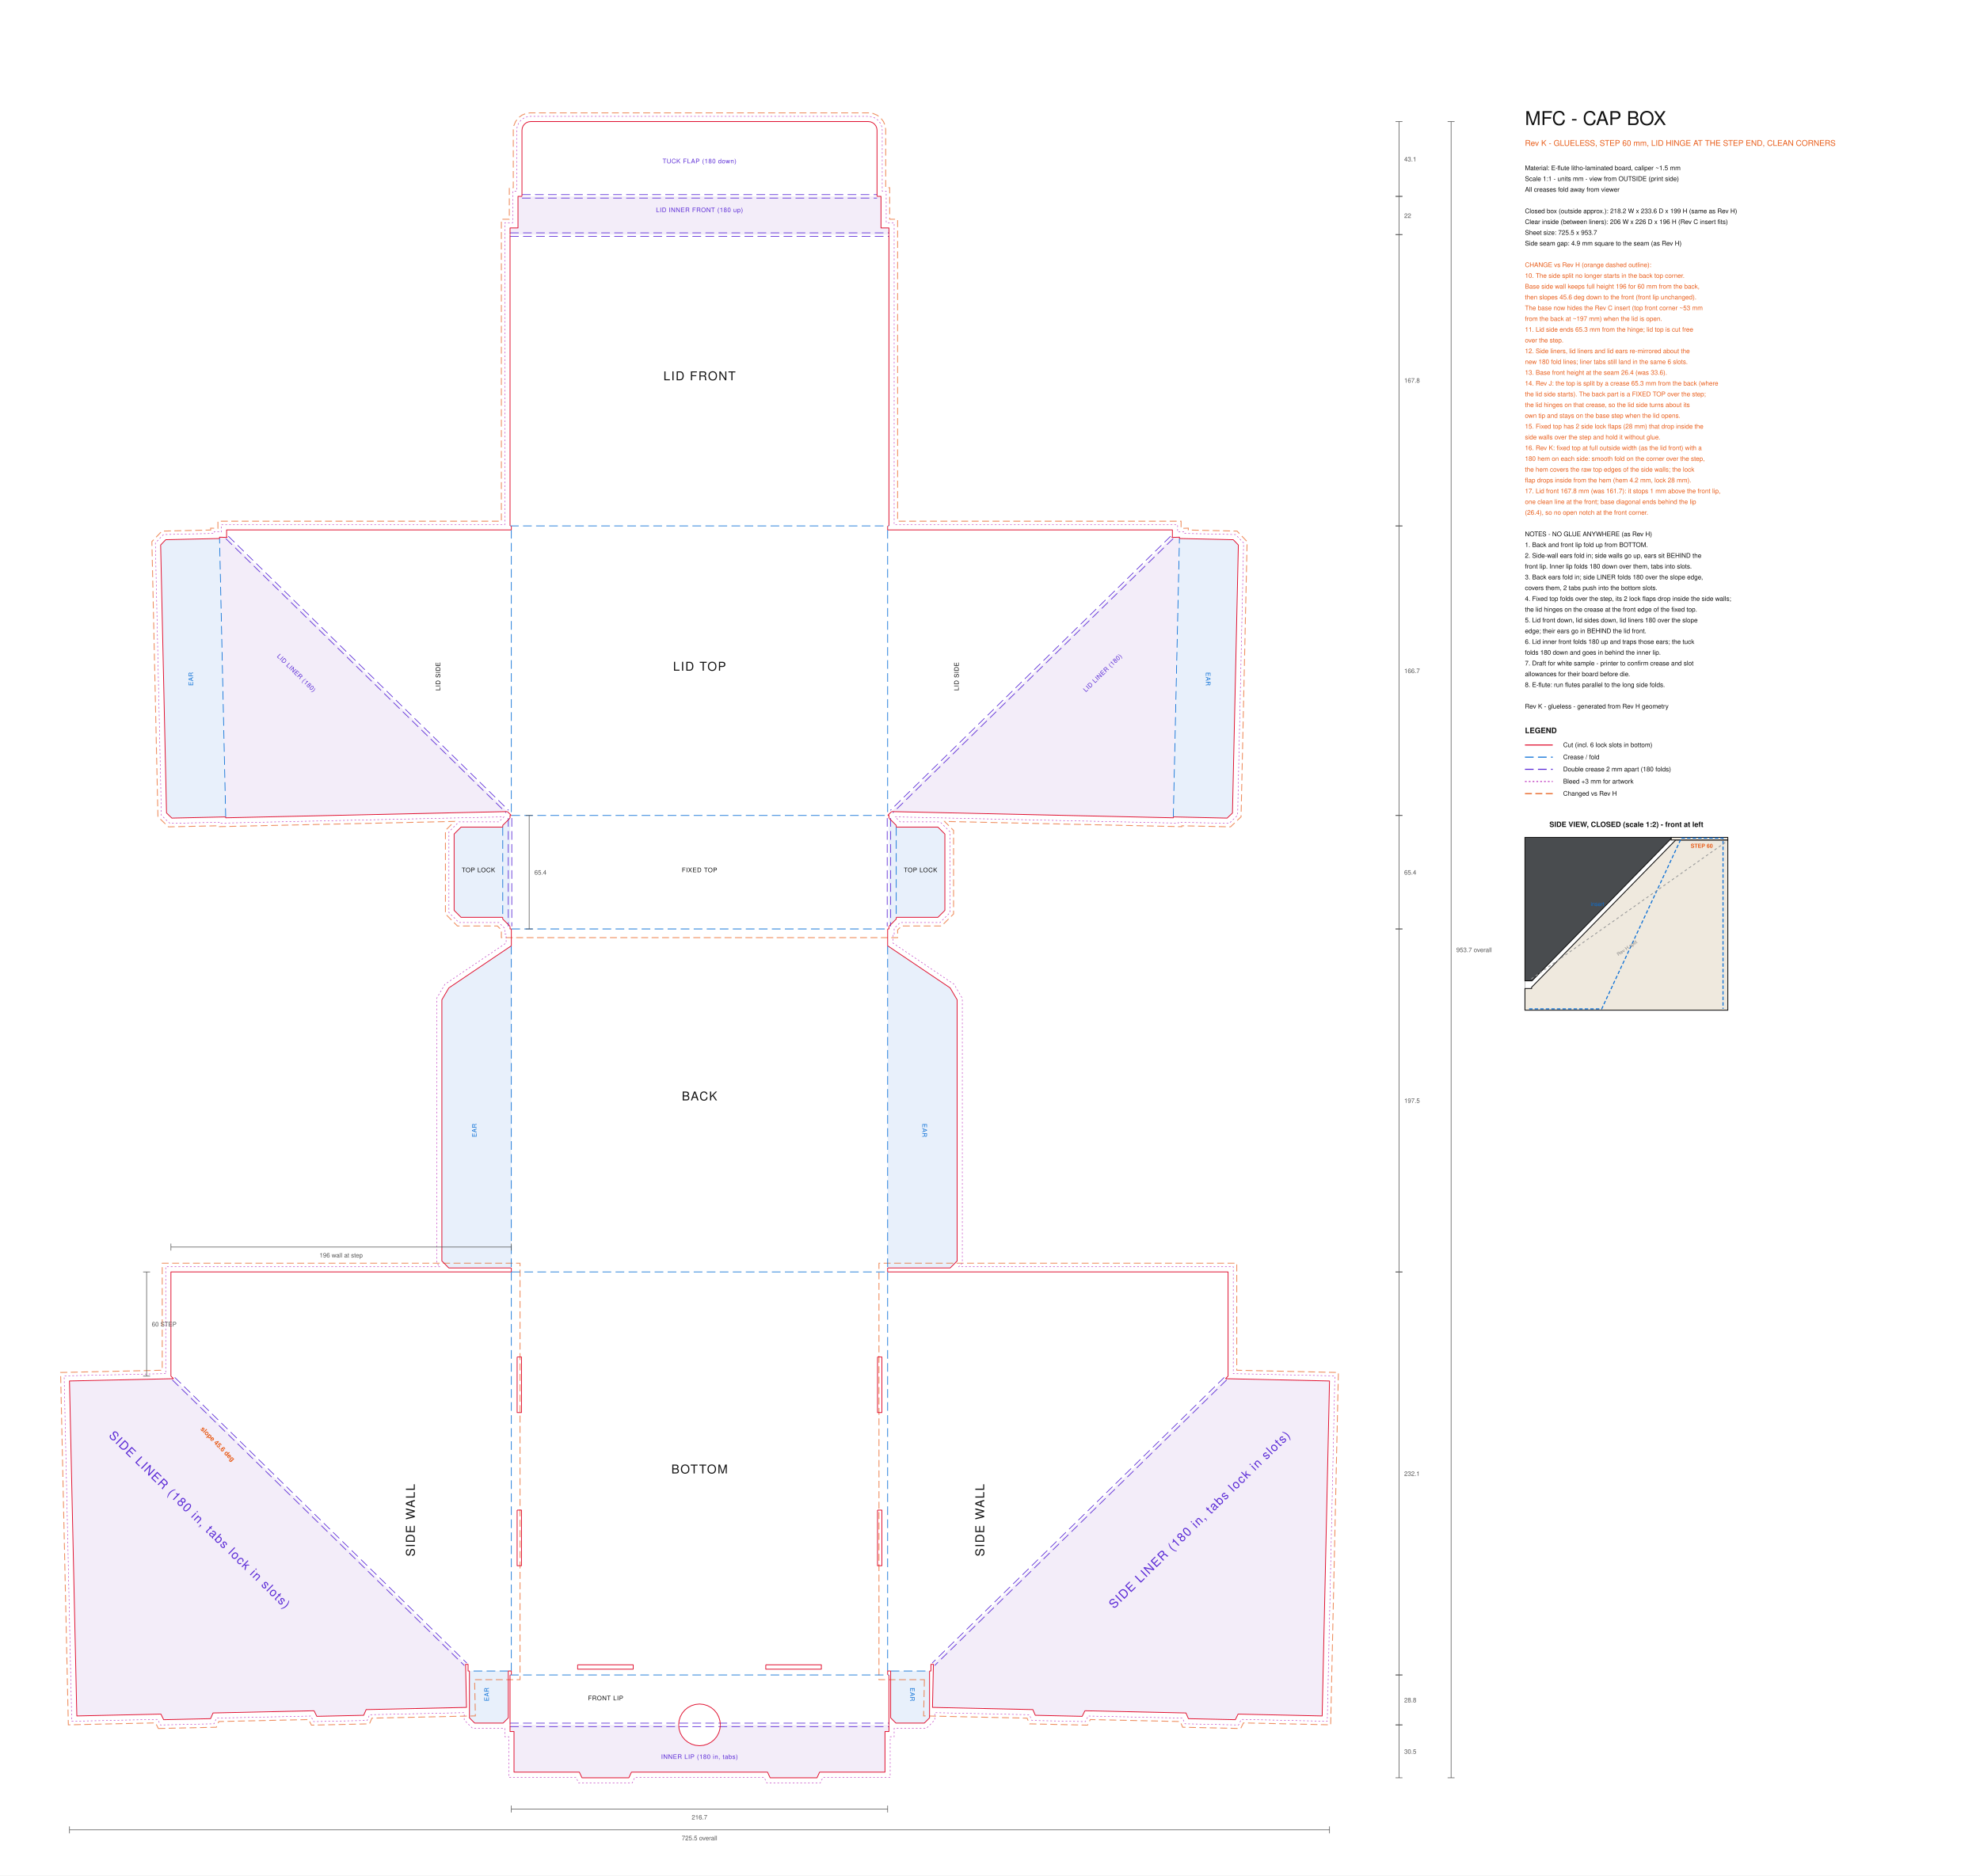
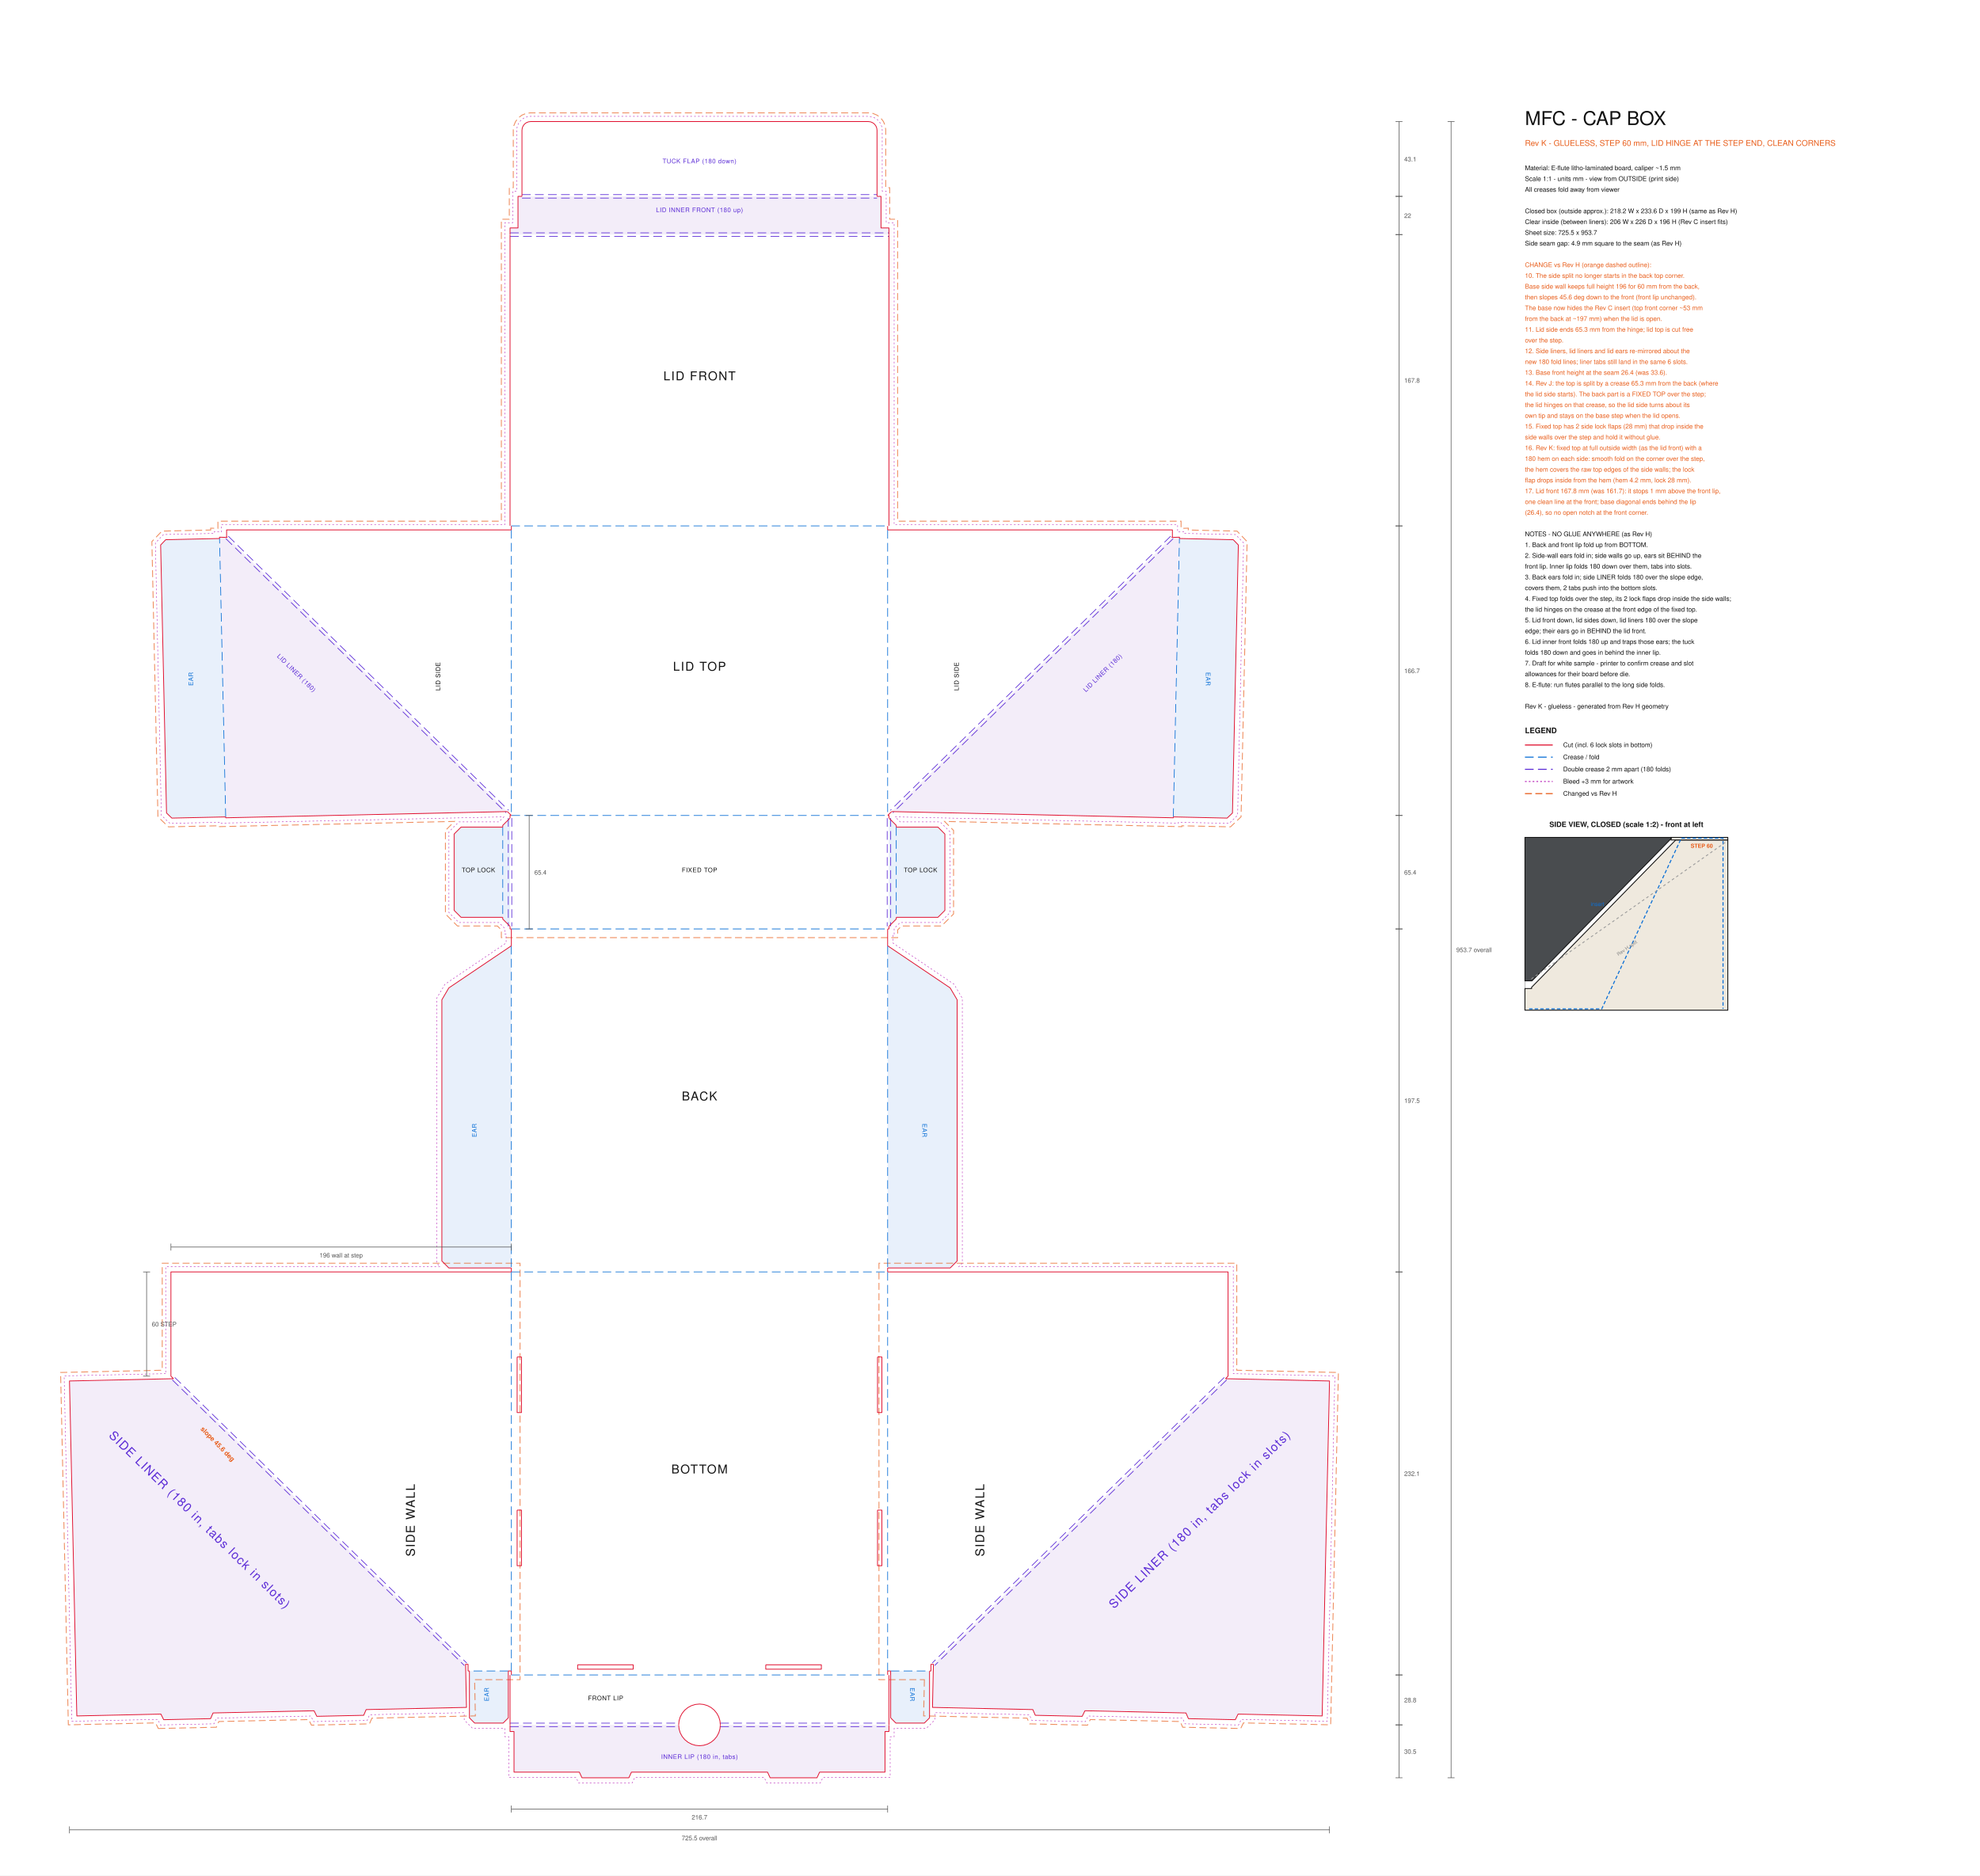
<svg xmlns="http://www.w3.org/2000/svg" width="1140mm" height="1080mm" viewBox="0 0 1140 1080">
  <rect width="100%" height="100%" fill="#ffffff" />
  <g transform="translate(-1.32 6.10)">
    <path d="M294.98 987.14 L392.06 987.14 L392.29 989.48 L392.97 991.73 L394.08 993.81 L395.57 995.63 L397.39 997.12 L399.47 998.23 L401.72 998.91 L404.06 999.14 L406.40 998.91 L408.65 998.23 L410.73 997.12 L412.55 995.63 L414.04 993.81 L415.15 991.73 L415.83 989.48 L416.06 987.14 L513.13 987.14 L513.13 990.97 L510.85 990.97 L510.85 1014.35 L473.22 1014.35 L471.72 1017.60 L444.72 1017.60 L443.22 1014.35 L364.89 1014.35 L363.39 1017.60 L336.39 1017.60 L334.89 1014.35 L297.27 1014.35 L297.27 990.97 L294.98 990.97 Z" fill="#f3edf9" />
    <path d="M101.23 787.79 L41.32 789.11 L45.55 982.00 L93.97 980.94 L95.55 984.16 L122.55 983.57 L123.98 980.28 L182.15 979.01 L183.72 982.22 L210.71 981.63 L212.14 978.34 L269.91 977.08 L269.38 952.27 Z" fill="#f3edf9" />
    <path d="M293.99 956.10 L271.60 956.10 L271.60 983.10 L274.60 986.10 L290.99 986.10 L293.99 983.10 Z" fill="#e8f0fb" />
    <path d="M706.89 787.79 L766.80 789.11 L762.57 982.00 L714.15 980.94 L712.57 984.16 L685.57 983.57 L684.14 980.28 L625.97 979.01 L624.40 982.22 L597.41 981.63 L595.98 978.34 L538.21 977.08 L538.74 952.27 Z" fill="#f3edf9" />
    <path d="M514.13 956.10 L536.52 956.10 L536.52 983.10 L533.52 986.10 L517.13 986.10 L514.13 983.10 Z" fill="#e8f0fb" />
    <path d="M295.73 724.03 L259.73 724.03 L255.73 720.03 L255.73 569.60 L259.73 562.78 L295.73 538.52 Z" fill="#e8f0fb" />
    <path d="M512.39 724.03 L548.39 724.03 L552.39 720.03 L552.39 569.60 L548.39 562.78 L512.39 538.52 Z" fill="#e8f0fb" />
    <path d="M294.98 464.97 L290.78 469.17 L290.78 523.12 L294.98 527.32 Z" fill="#f3edf9" />
    <path d="M294.98 464.97 L290.78 469.17 L290.78 523.12 L294.98 527.32 Z" fill="#e8f0fb" />
    <path d="M290.78 470.17 L266.78 470.17 L262.78 474.17 L262.78 518.12 L266.78 522.12 L290.78 522.12 Z" fill="#e8f0fb" />
    <path d="M513.14 464.97 L517.34 469.17 L517.34 523.12 L513.14 527.32 Z" fill="#f3edf9" />
    <path d="M513.14 464.97 L517.34 469.17 L517.34 523.12 L513.14 527.32 Z" fill="#e8f0fb" />
    <path d="M517.34 470.17 L541.34 470.17 L545.34 474.17 L545.34 518.12 L541.34 522.12 L517.34 522.12 Z" fill="#e8f0fb" />
    <path d="M294.98 128.98 L513.13 128.98 L513.13 125.15 L508.56 125.15 L508.56 106.98 L299.56 106.98 L299.56 125.15 L294.98 125.15 Z" fill="#f3edf9" />
    <path d="M293.44 461.23 L131.27 464.82 L127.72 303.21 L132.05 303.36 Z" fill="#f3edf9" />
    <path d="M131.26 464.31 L127.73 303.99 L96.74 304.68 L93.81 307.73 L97.20 462.06 L100.27 464.99 Z" fill="#e8f0fb" />
    <path d="M514.68 461.23 L676.85 464.82 L680.40 303.21 L676.07 303.36 Z" fill="#f3edf9" />
    <path d="M676.86 464.31 L680.39 303.99 L711.38 304.68 L714.31 307.73 L710.92 462.06 L707.85 464.99 Z" fill="#e8f0fb" />
    <path d="M533.55 961.10 L533.10 981.97 L592.67 983.27 L594.10 986.56 L627.49 987.29 L629.06 984.08 L680.83 985.21 L682.26 988.50 L715.65 989.23 L717.23 986.01 L767.46 987.11 L771.91 784.22 L713.39 782.93 L713.39 721.32 L507.39 721.32 L507.39 961.10 L533.55 961.10 Z" fill="none" stroke="#e85d1a" stroke-width="0.5" stroke-dasharray="4 2" opacity="0.7" />
    <path d="M122.61 298.03 L122.63 299.10 L94.56 299.73 L88.77 305.76 L92.25 464.24 L98.31 470.03 L126.37 469.42 L126.38 469.93 L262.97 466.91 L257.78 472.10 L257.78 520.19 L264.71 527.12 L287.71 527.12 L289.98 529.39 L289.98 533.82 L518.14 533.82 L518.14 529.39 L520.41 527.12 L543.41 527.12 L550.34 520.19 L550.34 472.10 L545.15 466.91 L681.74 469.93 L681.75 469.42 L709.81 470.03 L715.87 464.24 L719.35 305.76 L713.56 299.73 L685.49 299.10 L685.51 298.03 L681.33 298.17 L681.33 294.03 L518.13 294.03 L518.13 133.98 L518.13 123.98 L518.13 120.15 L513.56 120.15 L513.56 101.98 L511.27 101.98 L511.27 68.57 L510.97 66.31 L509.97 63.89 L508.37 61.79 L506.29 60.20 L503.87 59.20 L501.60 58.90 L306.52 58.90 L304.25 59.20 L301.83 60.20 L299.75 61.79 L298.15 63.89 L297.15 66.31 L296.85 68.57 L296.85 101.98 L294.56 101.98 L294.56 120.15 L289.98 120.15 L289.98 123.98 L289.98 133.98 L289.98 294.03 L126.79 294.03 L126.79 298.17 L122.61 298.03 Z" fill="none" stroke="#e85d1a" stroke-width="0.5" stroke-dasharray="4 2" opacity="0.7" />
    <path d="M92.47 989.23 L125.86 988.50 L127.29 985.21 L179.06 984.08 L180.63 987.29 L214.02 986.56 L215.45 983.27 L275.02 981.97 L274.57 961.10 L300.73 961.10 L300.73 721.32 L94.73 721.32 L94.73 782.93 L36.21 784.22 L40.66 987.11 L90.89 986.01 L92.47 989.23 Z" fill="none" stroke="#e85d1a" stroke-width="0.5" stroke-dasharray="4 2" opacity="0.7" />
    <path d="M96.73 784.89 L38.25 786.18 L42.62 985.06 L92.12 983.98 L93.70 987.20 L124.54 986.53 L125.97 983.24 L180.30 982.05 L181.87 985.26 L212.70 984.59 L214.13 981.30 L268.60 980.11 L268.60 984.34 L273.36 989.10 L291.98 989.10 L291.98 993.97 L294.27 993.97 L294.27 1017.35 L332.97 1017.35 L334.47 1020.60 L365.31 1020.60 L366.81 1017.35 L441.30 1017.35 L442.80 1020.60 L473.64 1020.60 L475.14 1017.35 L513.85 1017.35 L513.85 993.97 L516.13 993.97 L516.13 989.10 L534.76 989.10 L539.52 984.34 L539.52 980.11 L593.99 981.30 L595.42 984.59 L626.25 985.26 L627.82 982.05 L682.15 983.24 L683.58 986.53 L714.42 987.20 L716.00 983.98 L765.50 985.06 L769.87 786.18 L711.39 784.89 L711.39 723.32 L553.34 723.32 L555.39 721.27 L555.39 568.79 L550.63 560.67 L515.39 536.92 L515.39 531.82 L516.14 531.82 L516.14 528.56 L519.58 525.12 L542.58 525.12 L548.34 519.36 L548.34 472.93 L542.58 467.17 L519.58 467.17 L516.69 464.28 L679.78 467.89 L679.79 467.38 L709.02 468.02 L713.89 463.37 L717.34 306.55 L712.69 301.71 L683.45 301.06 L683.47 300.10 L679.33 300.25 L679.33 296.03 L516.13 296.03 L516.13 131.98 L516.13 125.98 L516.13 122.15 L511.56 122.15 L511.56 103.98 L509.27 103.98 L509.27 68.70 L509.02 66.83 L508.22 64.89 L506.95 63.22 L505.28 61.95 L503.35 61.15 L501.47 60.90 L306.65 60.90 L304.77 61.15 L302.84 61.95 L301.17 63.22 L299.90 64.89 L299.10 66.83 L298.85 68.70 L298.85 103.98 L296.56 103.98 L296.56 122.15 L291.98 122.15 L291.98 125.98 L291.98 131.98 L291.98 296.03 L128.79 296.03 L128.79 300.25 L124.65 300.10 L124.67 301.06 L95.43 301.71 L90.78 306.55 L94.23 463.37 L99.10 468.02 L128.33 467.38 L128.34 467.89 L291.43 464.28 L288.54 467.17 L265.54 467.17 L259.78 472.93 L259.78 519.36 L265.54 525.12 L288.54 525.12 L291.98 528.56 L291.98 531.82 L292.73 531.82 L292.73 536.92 L257.49 560.67 L252.73 568.79 L252.73 721.27 L254.78 723.32 L96.73 723.32 L96.73 784.89 Z" fill="none" stroke="#c03cc0" stroke-width="0.3" stroke-dasharray="1 1.2" />
-     <path d="M294.98 958.39 L513.13 958.39 M295.73 726.32 L295.73 956.10 M293.99 956.10 L271.60 956.10 M512.39 726.32 L512.39 956.10 M514.13 956.10 L536.52 956.10 M295.73 726.32 L512.39 726.32 M295.73 538.52 L295.73 724.03 M512.39 538.52 L512.39 724.03 M295.73 528.82 L512.39 528.82 M290.78 470.17 L290.78 522.12 M517.34 470.17 L517.34 522.12 M295.73 463.47 L512.39 463.47 M294.98 296.74 L513.13 296.74 M295.73 299.03 L295.73 463.47 M131.26 464.31 L127.73 303.99 M512.39 299.03 L512.39 463.47 M676.86 464.31 L680.39 303.99" fill="none" stroke="#0a6fd6" stroke-width="0.4" stroke-dasharray="5 2.5" />
-     <path d="M294.98 986.14 L513.13 986.14 M294.98 988.14 L513.13 988.14 M101.93 787.08 L270.08 951.56 M100.53 788.50 L268.68 952.98 M707.59 788.50 L539.44 952.98 M706.19 787.08 L538.04 951.56 M295.98 464.97 L295.98 527.32 M293.98 464.97 L293.98 527.32 M514.14 464.97 L514.14 527.32 M512.14 464.97 L512.14 527.32 M294.98 127.98 L513.13 127.98 M294.98 129.98 L513.13 129.98 M301.85 105.98 L506.27 105.98 M301.85 107.98 L506.27 107.98 M132.75 302.65 L294.14 460.52 M131.35 304.07 L292.74 461.94 M676.77 304.07 L515.38 461.94 M675.37 302.65 L513.98 460.52" fill="none" stroke="#5b2bd6" stroke-width="0.4" stroke-dasharray="5 2.5" />
+     <path d="M295.67 958.39 L512.45 958.39 M295.73 726.32 L295.73 956.10 M293.99 956.10 L271.60 956.10 M512.39 726.32 L512.39 956.10 M514.13 956.10 L536.52 956.10 M295.73 726.32 L512.39 726.32 M295.73 538.52 L295.73 724.03 M512.39 538.52 L512.39 724.03 M295.73 528.82 L512.39 528.82 M290.78 470.17 L290.78 522.12 M517.34 470.17 L517.34 522.12 M295.73 463.47 L512.39 463.47 M295.67 296.74 L512.45 296.74 M295.73 299.03 L295.73 463.47 M131.26 464.31 L127.73 303.99 M512.39 299.03 L512.39 463.47 M676.86 464.31 L680.39 303.99" fill="none" stroke="#0a6fd6" stroke-width="0.4" stroke-dasharray="5 2.5" />
+     <path d="M294.98 986.14 L392.12 986.14 M294.98 988.14 L392.12 988.14 M416.00 986.14 L513.13 986.14 M416.00 988.14 L513.13 988.14 M101.93 787.08 L270.08 951.56 M100.53 788.50 L268.68 952.98 M707.59 788.50 L539.44 952.98 M706.19 787.08 L538.04 951.56 M295.98 464.97 L295.98 527.32 M293.98 464.97 L293.98 527.32 M514.14 464.97 L514.14 527.32 M512.14 464.97 L512.14 527.32 M294.98 127.98 L513.13 127.98 M294.98 129.98 L513.13 129.98 M301.85 105.98 L506.27 105.98 M301.85 107.98 L506.27 107.98 M132.75 302.65 L294.14 460.52 M131.35 304.07 L292.74 461.94 M676.77 304.07 L515.38 461.94 M675.37 302.65 L513.98 460.52" fill="none" stroke="#5b2bd6" stroke-width="0.4" stroke-dasharray="5 2.5" />
    <path d="M101.23 787.79 L41.32 789.11 L45.55 982.00 L93.97 980.94 L95.55 984.16 L122.55 983.57 L123.98 980.28 L182.15 979.01 L183.72 982.22 L210.71 981.63 L212.14 978.34 L269.91 977.08 L269.38 952.27 L270.81 952.27 L270.81 956.10 L271.60 956.10 M295.65 726.32 L99.73 726.32 L99.73 786.32 L101.23 787.79 M127.65 303.99 L96.74 304.68 L93.81 307.73 L97.20 462.06 L100.27 464.99 L131.18 464.31 M127.74 303.99 L127.72 303.21 L132.05 303.36 L131.79 302.86 L131.79 299.03 L295.65 299.03 M293.33 461.23 L131.27 464.82 L131.26 464.31 M271.60 956.18 L271.60 983.10 L274.60 986.10 L290.99 986.10 L293.99 983.10 L293.99 956.18 M290.70 470.17 L266.78 470.17 L262.78 474.17 L262.78 518.12 L266.78 522.12 L290.70 522.12 M294.90 465.05 L290.78 469.17 L290.78 470.17 M290.78 522.12 L290.78 523.12 L294.90 527.24 M293.44 461.23 L295.65 463.39 M293.99 956.10 L295.65 956.10 M301.85 106.98 L299.56 106.98 L299.56 125.15 L294.98 125.15 L294.98 128.90 M294.98 296.66 L294.98 129.06 M294.98 464.97 L294.98 463.47 L295.65 463.47 M295.73 528.82 L294.98 528.82 L294.98 527.32 M294.98 987.06 L294.98 958.47 M513.13 987.22 L513.13 990.97 L510.85 990.97 L510.85 1014.35 L473.22 1014.35 L471.72 1017.60 L444.72 1017.60 L443.22 1014.35 L364.89 1014.35 L363.39 1017.60 L336.39 1017.60 L334.89 1014.35 L297.27 1014.35 L297.27 990.97 L294.98 990.97 L294.98 987.22 M295.65 724.03 L259.73 724.03 L255.73 720.03 L255.73 569.60 L259.73 562.78 L295.65 538.57 M295.73 299.03 L295.73 296.82 M295.73 538.52 L295.73 528.90 M295.73 726.24 L295.73 724.03 M295.73 958.31 L295.73 956.10 M506.27 106.90 L506.27 68.90 L506.10 67.61 L505.60 66.40 L504.81 65.36 L503.77 64.57 L502.56 64.07 L501.27 63.90 L306.85 63.90 L305.56 64.07 L304.35 64.57 L303.31 65.36 L302.52 66.40 L302.02 67.61 L301.85 68.90 L301.85 106.90 M416.05 987.06 L415.83 984.80 L415.15 982.55 L414.04 980.47 L412.55 978.65 L410.73 977.16 L408.65 976.05 L406.40 975.37 L404.06 975.14 L401.72 975.37 L399.47 976.05 L397.39 977.16 L395.57 978.65 L394.08 980.47 L392.97 982.55 L392.29 984.80 L392.07 987.06 M392.07 987.22 L392.29 989.48 L392.97 991.73 L394.08 993.81 L395.57 995.63 L397.39 997.12 L399.47 998.23 L401.72 998.91 L404.06 999.14 L406.40 998.91 L408.65 998.23 L410.73 997.12 L412.55 995.63 L414.04 993.81 L415.15 991.73 L415.83 989.48 L416.05 987.22 M513.13 128.90 L513.13 125.15 L508.56 125.15 L508.56 106.98 L506.27 106.98 M512.39 296.82 L512.39 299.03 M513.14 527.32 L513.14 528.82 L512.39 528.82 M512.39 528.90 L512.39 538.52 M512.39 724.03 L512.39 726.24 M512.39 956.10 L512.39 958.31 M512.47 299.03 L676.33 299.03 L676.33 302.86 L676.07 303.36 L680.40 303.21 L680.38 303.99 M514.68 461.23 L512.47 463.39 M512.47 463.47 L513.14 463.47 L513.14 464.97 M512.47 724.03 L548.39 724.03 L552.39 720.03 L552.39 569.60 L548.39 562.78 L512.47 538.57 M512.47 726.32 L708.39 726.32 L708.39 786.32 L706.89 787.79 M514.13 956.10 L512.47 956.10 M513.13 129.06 L513.13 296.66 M513.13 958.47 L513.13 987.06 M513.22 465.05 L517.34 469.17 L517.34 470.17 M517.34 522.12 L517.34 523.12 L513.22 527.24 M536.52 956.18 L536.52 983.10 L533.52 986.10 L517.13 986.10 L514.13 983.10 L514.13 956.18 M514.79 461.23 L676.85 464.82 L676.86 464.31 M517.42 470.17 L541.34 470.17 L545.34 474.17 L545.34 518.12 L541.34 522.12 L517.42 522.12 M706.89 787.79 L766.80 789.11 L762.57 982.00 L714.15 980.94 L712.57 984.16 L685.57 983.57 L684.14 980.28 L625.97 979.01 L624.40 982.22 L597.41 981.63 L595.98 978.34 L538.21 977.08 L538.74 952.27 L537.31 952.27 L537.31 956.10 L536.52 956.10 M680.47 303.99 L711.38 304.68 L714.31 307.73 L710.92 462.06 L707.85 464.99 L676.94 464.31 M299.06 775.30 L301.56 775.30 L301.56 807.29 L299.06 807.29 L299.06 775.30 M299.06 863.48 L301.56 863.48 L301.56 895.48 L299.06 895.48 L299.06 863.48 M333.89 952.56 L365.89 952.56 L365.89 955.06 L333.89 955.06 L333.89 952.56 M442.22 952.56 L474.22 952.56 L474.22 955.06 L442.22 955.06 L442.22 952.56 M506.56 775.30 L509.06 775.30 L509.06 807.29 L506.56 807.29 L506.56 775.30 M506.56 863.48 L509.06 863.48 L509.06 895.48 L506.56 895.48 L506.56 863.48" fill="none" stroke="#e0102f" stroke-width="0.45" stroke-linejoin="round" />
    <text x="0" y="0" transform="translate(404.06 842.36) rotate(0.00)" font-family="Helvetica, Arial, sans-serif" font-size="7.00" font-weight="400" fill="#111111" text-anchor="middle" letter-spacing="0.60">BOTTOM</text>
    <text x="0" y="0" transform="translate(350.00 973.00) rotate(0.00)" font-family="Helvetica, Arial, sans-serif" font-size="3.60" font-weight="400" fill="#111111" text-anchor="middle" letter-spacing="0.20">FRONT LIP</text>
    <text x="0" y="0" transform="translate(404.06 1006.75) rotate(0.00)" font-family="Helvetica, Arial, sans-serif" font-size="3.60" font-weight="400" fill="#5b2bd6" text-anchor="middle" letter-spacing="0.20">INNER LIP (180 in, tabs)</text>
    <text x="0" y="0" transform="translate(240.14 869.30) rotate(-90.00)" font-family="Helvetica, Arial, sans-serif" font-size="7.00" font-weight="400" fill="#111111" text-anchor="middle" letter-spacing="0.60">SIDE WALL</text>
    <text x="0" y="0" transform="translate(114.54 870.69) rotate(44.37)" font-family="Helvetica, Arial, sans-serif" font-size="7.00" font-weight="400" fill="#5b2bd6" text-anchor="middle" letter-spacing="0.60">SIDE LINER (180 in, tabs lock in slots)</text>
    <text x="0" y="0" transform="translate(282.80 969.60) rotate(-90.00)" font-family="Helvetica, Arial, sans-serif" font-size="3.60" font-weight="400" fill="#0a6fd6" text-anchor="middle" letter-spacing="0.20">EAR</text>
    <text x="0" y="0" transform="translate(567.98 869.30) rotate(-90.00)" font-family="Helvetica, Arial, sans-serif" font-size="7.00" font-weight="400" fill="#111111" text-anchor="middle" letter-spacing="0.60">SIDE WALL</text>
    <text x="0" y="0" transform="translate(693.58 870.69) rotate(-44.37)" font-family="Helvetica, Arial, sans-serif" font-size="7.00" font-weight="400" fill="#5b2bd6" text-anchor="middle" letter-spacing="0.60">SIDE LINER (180 in, tabs lock in slots)</text>
    <text x="0" y="0" transform="translate(525.33 969.60) rotate(90.00)" font-family="Helvetica, Arial, sans-serif" font-size="3.60" font-weight="400" fill="#0a6fd6" text-anchor="middle" letter-spacing="0.20">EAR</text>
    <text x="0" y="0" transform="translate(404.06 627.57) rotate(0.00)" font-family="Helvetica, Arial, sans-serif" font-size="7.00" font-weight="400" fill="#111111" text-anchor="middle" letter-spacing="0.60">BACK</text>
    <text x="0" y="0" transform="translate(275.73 644.82) rotate(-90.00)" font-family="Helvetica, Arial, sans-serif" font-size="3.60" font-weight="400" fill="#0a6fd6" text-anchor="middle" letter-spacing="0.20">EAR</text>
    <text x="0" y="0" transform="translate(532.39 644.82) rotate(90.00)" font-family="Helvetica, Arial, sans-serif" font-size="3.60" font-weight="400" fill="#0a6fd6" text-anchor="middle" letter-spacing="0.20">EAR</text>
    <text x="0" y="0" transform="translate(404.06 496.15) rotate(0.00)" font-family="Helvetica, Arial, sans-serif" font-size="3.60" font-weight="400" fill="#111111" text-anchor="middle" letter-spacing="0.20">FIXED TOP</text>
    <text x="0" y="0" transform="translate(276.78 496.14) rotate(0.00)" font-family="Helvetica, Arial, sans-serif" font-size="3.60" font-weight="400" fill="#111111" text-anchor="middle" letter-spacing="0.20">TOP LOCK</text>
    <text x="0" y="0" transform="translate(531.34 496.14) rotate(0.00)" font-family="Helvetica, Arial, sans-serif" font-size="3.60" font-weight="400" fill="#111111" text-anchor="middle" letter-spacing="0.20">TOP LOCK</text>
    <text x="0" y="0" transform="translate(404.06 380.11) rotate(0.00)" font-family="Helvetica, Arial, sans-serif" font-size="7.00" font-weight="400" fill="#111111" text-anchor="middle" letter-spacing="0.60">LID TOP</text>
    <text x="0" y="0" transform="translate(404.06 212.86) rotate(0.00)" font-family="Helvetica, Arial, sans-serif" font-size="7.00" font-weight="400" fill="#111111" text-anchor="middle" letter-spacing="0.60">LID FRONT</text>
    <text x="0" y="0" transform="translate(404.06 116.06) rotate(0.00)" font-family="Helvetica, Arial, sans-serif" font-size="3.60" font-weight="400" fill="#5b2bd6" text-anchor="middle" letter-spacing="0.20">LID INNER FRONT (180 up)</text>
    <text x="0" y="0" transform="translate(404.06 87.94) rotate(0.00)" font-family="Helvetica, Arial, sans-serif" font-size="3.60" font-weight="400" fill="#5b2bd6" text-anchor="middle" letter-spacing="0.20">TUCK FLAP (180 down)</text>
    <text x="0" y="0" transform="translate(254.81 383.42) rotate(-90.00)" font-family="Helvetica, Arial, sans-serif" font-size="3.60" font-weight="400" fill="#111111" text-anchor="middle" letter-spacing="0.20">LID SIDE</text>
    <text x="0" y="0" transform="translate(171.10 382.30) rotate(44.37)" font-family="Helvetica, Arial, sans-serif" font-size="3.60" font-weight="400" fill="#5b2bd6" text-anchor="middle" letter-spacing="0.20">LID LINER (180)</text>
    <text x="0" y="0" transform="translate(112.51 384.89) rotate(-90.00)" font-family="Helvetica, Arial, sans-serif" font-size="3.60" font-weight="400" fill="#0a6fd6" text-anchor="middle" letter-spacing="0.20">EAR</text>
    <text x="0" y="0" transform="translate(553.31 383.42) rotate(-90.00)" font-family="Helvetica, Arial, sans-serif" font-size="3.60" font-weight="400" fill="#111111" text-anchor="middle" letter-spacing="0.20">LID SIDE</text>
    <text x="0" y="0" transform="translate(637.02 382.30) rotate(-44.37)" font-family="Helvetica, Arial, sans-serif" font-size="3.60" font-weight="400" fill="#5b2bd6" text-anchor="middle" letter-spacing="0.20">LID LINER (180)</text>
    <text x="0" y="0" transform="translate(695.61 384.89) rotate(90.00)" font-family="Helvetica, Arial, sans-serif" font-size="3.60" font-weight="400" fill="#0a6fd6" text-anchor="middle" letter-spacing="0.20">EAR</text>
    <path d="M85.73 726.32 V786.32 M83.73 726.32 h4.00 M83.73 786.32 h4.00" stroke="#555555" stroke-width="0.35" fill="none" />
    <text x="0" y="0" transform="translate(88.73 757.72) rotate(0.00)" font-family="Helvetica, Arial, sans-serif" font-size="3.60" font-weight="400" fill="#555555" text-anchor="start" letter-spacing="0.00">60 STEP</text>
    <path d="M99.73 712.00 H295.73 M99.73 710.00 v4.00 M295.73 710.00 v4.00" stroke="#555555" stroke-width="0.35" fill="none" />
    <text x="0" y="0" transform="translate(197.73 718.00) rotate(0.00)" font-family="Helvetica, Arial, sans-serif" font-size="3.60" font-weight="400" fill="#555555" text-anchor="middle" letter-spacing="0.00">196 wall at step</text>
    <text x="0" y="0" transform="translate(125.73 826.32) rotate(45.63)" font-family="Helvetica, Arial, sans-serif" font-size="3.80" font-weight="700" fill="#e85d1a" text-anchor="middle" letter-spacing="0.00">slope 45.6 deg</text>
    <path d="M306.00 463.47 V528.82 M304.00 463.47 h4.00 M304.00 528.82 h4.00" stroke="#555555" stroke-width="0.35" fill="none" />
    <text x="0" y="0" transform="translate(309.00 497.55) rotate(0.00)" font-family="Helvetica, Arial, sans-serif" font-size="3.60" font-weight="400" fill="#555555" text-anchor="start" letter-spacing="0.00">65.4</text>
    <path d="M806.80 63.90 V106.98 M804.80 63.90 h4.00 M804.80 106.98 h4.00" stroke="#555555" stroke-width="0.35" fill="none" />
    <text x="0" y="0" transform="translate(809.80 86.84) rotate(0.00)" font-family="Helvetica, Arial, sans-serif" font-size="3.60" font-weight="400" fill="#555555" text-anchor="start" letter-spacing="0.00">43.1</text>
    <path d="M806.80 106.98 V128.98 M804.80 106.98 h4.00 M804.80 128.98 h4.00" stroke="#555555" stroke-width="0.35" fill="none" />
    <text x="0" y="0" transform="translate(809.80 119.38) rotate(0.00)" font-family="Helvetica, Arial, sans-serif" font-size="3.60" font-weight="400" fill="#555555" text-anchor="start" letter-spacing="0.00">22</text>
    <path d="M806.80 128.98 V296.74 M804.80 128.98 h4.00 M804.80 296.74 h4.00" stroke="#555555" stroke-width="0.35" fill="none" />
    <text x="0" y="0" transform="translate(809.80 214.26) rotate(0.00)" font-family="Helvetica, Arial, sans-serif" font-size="3.60" font-weight="400" fill="#555555" text-anchor="start" letter-spacing="0.00">167.8</text>
    <path d="M806.80 296.74 V463.47 M804.80 296.74 h4.00 M804.80 463.47 h4.00" stroke="#555555" stroke-width="0.35" fill="none" />
    <text x="0" y="0" transform="translate(809.80 381.50) rotate(0.00)" font-family="Helvetica, Arial, sans-serif" font-size="3.60" font-weight="400" fill="#555555" text-anchor="start" letter-spacing="0.00">166.7</text>
    <path d="M806.80 463.47 V528.82 M804.80 463.47 h4.00 M804.80 528.82 h4.00" stroke="#555555" stroke-width="0.35" fill="none" />
    <text x="0" y="0" transform="translate(809.80 497.55) rotate(0.00)" font-family="Helvetica, Arial, sans-serif" font-size="3.60" font-weight="400" fill="#555555" text-anchor="start" letter-spacing="0.00">65.4</text>
    <path d="M806.80 528.82 V726.32 M804.80 528.82 h4.00 M804.80 726.32 h4.00" stroke="#555555" stroke-width="0.35" fill="none" />
    <text x="0" y="0" transform="translate(809.80 628.97) rotate(0.00)" font-family="Helvetica, Arial, sans-serif" font-size="3.60" font-weight="400" fill="#555555" text-anchor="start" letter-spacing="0.00">197.5</text>
    <path d="M806.80 726.32 V958.39 M804.80 726.32 h4.00 M804.80 958.39 h4.00" stroke="#555555" stroke-width="0.35" fill="none" />
    <text x="0" y="0" transform="translate(809.80 843.75) rotate(0.00)" font-family="Helvetica, Arial, sans-serif" font-size="3.60" font-weight="400" fill="#555555" text-anchor="start" letter-spacing="0.00">232.1</text>
    <path d="M806.80 958.39 V987.14 M804.80 958.39 h4.00 M804.80 987.14 h4.00" stroke="#555555" stroke-width="0.35" fill="none" />
    <text x="0" y="0" transform="translate(809.80 974.16) rotate(0.00)" font-family="Helvetica, Arial, sans-serif" font-size="3.60" font-weight="400" fill="#555555" text-anchor="start" letter-spacing="0.00">28.8</text>
    <path d="M806.80 987.14 V1017.60 M804.80 987.14 h4.00 M804.80 1017.60 h4.00" stroke="#555555" stroke-width="0.35" fill="none" />
    <text x="0" y="0" transform="translate(809.80 1003.77) rotate(0.00)" font-family="Helvetica, Arial, sans-serif" font-size="3.60" font-weight="400" fill="#555555" text-anchor="start" letter-spacing="0.00">30.5</text>
    <path d="M836.80 63.90 V1017.60 M834.80 63.90 h4.00 M834.80 1017.60 h4.00" stroke="#555555" stroke-width="0.35" fill="none" />
    <text x="0" y="0" transform="translate(839.80 542.15) rotate(0.00)" font-family="Helvetica, Arial, sans-serif" font-size="3.60" font-weight="400" fill="#555555" text-anchor="start" letter-spacing="0.00">953.7 overall</text>
    <path d="M295.73 1035.60 H512.39 M295.73 1033.60 v4.00 M512.39 1033.60 v4.00" stroke="#555555" stroke-width="0.35" fill="none" />
    <text x="0" y="0" transform="translate(404.06 1041.60) rotate(0.00)" font-family="Helvetica, Arial, sans-serif" font-size="3.60" font-weight="400" fill="#555555" text-anchor="middle" letter-spacing="0.00">216.7</text>
    <path d="M41.32 1047.60 H766.80 M41.32 1045.60 v4.00 M766.80 1045.60 v4.00" stroke="#555555" stroke-width="0.35" fill="none" />
    <text x="0" y="0" transform="translate(404.06 1053.60) rotate(0.00)" font-family="Helvetica, Arial, sans-serif" font-size="3.60" font-weight="400" fill="#555555" text-anchor="middle" letter-spacing="0.00">725.5 overall</text>
  </g>
  <text x="0" y="0" transform="translate(878.00 72.00) rotate(0.00)" font-family="Helvetica, Arial, sans-serif" font-size="11.00" font-weight="400" fill="#111111" text-anchor="start" letter-spacing="0.00">MFC - CAP BOX</text>
  <text x="0" y="0" transform="translate(878.00 84.00) rotate(0.00)" font-family="Helvetica, Arial, sans-serif" font-size="4.60" font-weight="400" fill="#e85d1a" text-anchor="start" letter-spacing="0.00">Rev K - GLUELESS, STEP 60 mm, LID HINGE AT THE STEP END, CLEAN CORNERS</text>
  <text x="0" y="0" transform="translate(878.00 98.00) rotate(0.00)" font-family="Helvetica, Arial, sans-serif" font-size="3.70" font-weight="400" fill="#111111" text-anchor="start" letter-spacing="0.00">Material: E-flute litho-laminated board, caliper ~1.5 mm</text>
  <text x="0" y="0" transform="translate(878.00 104.20) rotate(0.00)" font-family="Helvetica, Arial, sans-serif" font-size="3.70" font-weight="400" fill="#111111" text-anchor="start" letter-spacing="0.00">Scale 1:1 - units mm - view from OUTSIDE (print side)</text>
  <text x="0" y="0" transform="translate(878.00 110.40) rotate(0.00)" font-family="Helvetica, Arial, sans-serif" font-size="3.70" font-weight="400" fill="#111111" text-anchor="start" letter-spacing="0.00">All creases fold away from viewer</text>
  <text x="0" y="0" transform="translate(878.00 116.60) rotate(0.00)" font-family="Helvetica, Arial, sans-serif" font-size="3.70" font-weight="400" fill="#111111" text-anchor="start" letter-spacing="0.00" />
  <text x="0" y="0" transform="translate(878.00 122.80) rotate(0.00)" font-family="Helvetica, Arial, sans-serif" font-size="3.70" font-weight="400" fill="#111111" text-anchor="start" letter-spacing="0.00">Closed box (outside approx.): 218.2 W x 233.6 D x 199 H  (same as Rev H)</text>
  <text x="0" y="0" transform="translate(878.00 129.00) rotate(0.00)" font-family="Helvetica, Arial, sans-serif" font-size="3.70" font-weight="400" fill="#111111" text-anchor="start" letter-spacing="0.00">Clear inside (between liners): 206 W x 226 D x 196 H (Rev C insert fits)</text>
  <text x="0" y="0" transform="translate(878.00 135.20) rotate(0.00)" font-family="Helvetica, Arial, sans-serif" font-size="3.70" font-weight="400" fill="#111111" text-anchor="start" letter-spacing="0.00">Sheet size: 725.5 x 953.7</text>
  <text x="0" y="0" transform="translate(878.00 141.40) rotate(0.00)" font-family="Helvetica, Arial, sans-serif" font-size="3.70" font-weight="400" fill="#111111" text-anchor="start" letter-spacing="0.00">Side seam gap: 4.9 mm square to the seam (as Rev H)</text>
  <text x="0" y="0" transform="translate(878.00 147.60) rotate(0.00)" font-family="Helvetica, Arial, sans-serif" font-size="3.70" font-weight="400" fill="#111111" text-anchor="start" letter-spacing="0.00" />
  <text x="0" y="0" transform="translate(878.00 153.80) rotate(0.00)" font-family="Helvetica, Arial, sans-serif" font-size="3.70" font-weight="400" fill="#e85d1a" text-anchor="start" letter-spacing="0.00">CHANGE vs Rev H (orange dashed outline):</text>
  <text x="0" y="0" transform="translate(878.00 160.00) rotate(0.00)" font-family="Helvetica, Arial, sans-serif" font-size="3.70" font-weight="400" fill="#e85d1a" text-anchor="start" letter-spacing="0.00">10. The side split no longer starts in the back top corner.</text>
  <text x="0" y="0" transform="translate(878.00 166.20) rotate(0.00)" font-family="Helvetica, Arial, sans-serif" font-size="3.70" font-weight="400" fill="#e85d1a" text-anchor="start" letter-spacing="0.00">    Base side wall keeps full height 196 for 60 mm from the back,</text>
  <text x="0" y="0" transform="translate(878.00 172.40) rotate(0.00)" font-family="Helvetica, Arial, sans-serif" font-size="3.70" font-weight="400" fill="#e85d1a" text-anchor="start" letter-spacing="0.00">    then slopes 45.6 deg down to the front (front lip unchanged).</text>
  <text x="0" y="0" transform="translate(878.00 178.60) rotate(0.00)" font-family="Helvetica, Arial, sans-serif" font-size="3.70" font-weight="400" fill="#e85d1a" text-anchor="start" letter-spacing="0.00">    The base now hides the Rev C insert (top front corner ~53 mm</text>
  <text x="0" y="0" transform="translate(878.00 184.80) rotate(0.00)" font-family="Helvetica, Arial, sans-serif" font-size="3.70" font-weight="400" fill="#e85d1a" text-anchor="start" letter-spacing="0.00">    from the back at ~197 mm) when the lid is open.</text>
  <text x="0" y="0" transform="translate(878.00 191.00) rotate(0.00)" font-family="Helvetica, Arial, sans-serif" font-size="3.70" font-weight="400" fill="#e85d1a" text-anchor="start" letter-spacing="0.00">11. Lid side ends 65.3 mm from the hinge; lid top is cut free</text>
  <text x="0" y="0" transform="translate(878.00 197.20) rotate(0.00)" font-family="Helvetica, Arial, sans-serif" font-size="3.70" font-weight="400" fill="#e85d1a" text-anchor="start" letter-spacing="0.00">    over the step.</text>
  <text x="0" y="0" transform="translate(878.00 203.40) rotate(0.00)" font-family="Helvetica, Arial, sans-serif" font-size="3.70" font-weight="400" fill="#e85d1a" text-anchor="start" letter-spacing="0.00">12. Side liners, lid liners and lid ears re-mirrored about the</text>
  <text x="0" y="0" transform="translate(878.00 209.60) rotate(0.00)" font-family="Helvetica, Arial, sans-serif" font-size="3.70" font-weight="400" fill="#e85d1a" text-anchor="start" letter-spacing="0.00">    new 180 fold lines; liner tabs still land in the same 6 slots.</text>
  <text x="0" y="0" transform="translate(878.00 215.80) rotate(0.00)" font-family="Helvetica, Arial, sans-serif" font-size="3.70" font-weight="400" fill="#e85d1a" text-anchor="start" letter-spacing="0.00">13. Base front height at the seam 26.4 (was 33.6).</text>
  <text x="0" y="0" transform="translate(878.00 222.00) rotate(0.00)" font-family="Helvetica, Arial, sans-serif" font-size="3.70" font-weight="400" fill="#e85d1a" text-anchor="start" letter-spacing="0.00">14. Rev J: the top is split by a crease 65.3 mm from the back (where</text>
  <text x="0" y="0" transform="translate(878.00 228.20) rotate(0.00)" font-family="Helvetica, Arial, sans-serif" font-size="3.70" font-weight="400" fill="#e85d1a" text-anchor="start" letter-spacing="0.00">    the lid side starts). The back part is a FIXED TOP over the step;</text>
  <text x="0" y="0" transform="translate(878.00 234.40) rotate(0.00)" font-family="Helvetica, Arial, sans-serif" font-size="3.70" font-weight="400" fill="#e85d1a" text-anchor="start" letter-spacing="0.00">    the lid hinges on that crease, so the lid side turns about its</text>
  <text x="0" y="0" transform="translate(878.00 240.60) rotate(0.00)" font-family="Helvetica, Arial, sans-serif" font-size="3.70" font-weight="400" fill="#e85d1a" text-anchor="start" letter-spacing="0.00">    own tip and stays on the base step when the lid opens.</text>
  <text x="0" y="0" transform="translate(878.00 246.80) rotate(0.00)" font-family="Helvetica, Arial, sans-serif" font-size="3.70" font-weight="400" fill="#e85d1a" text-anchor="start" letter-spacing="0.00">15. Fixed top has 2 side lock flaps (28 mm) that drop inside the</text>
  <text x="0" y="0" transform="translate(878.00 253.00) rotate(0.00)" font-family="Helvetica, Arial, sans-serif" font-size="3.70" font-weight="400" fill="#e85d1a" text-anchor="start" letter-spacing="0.00">    side walls over the step and hold it without glue.</text>
  <text x="0" y="0" transform="translate(878.00 259.20) rotate(0.00)" font-family="Helvetica, Arial, sans-serif" font-size="3.70" font-weight="400" fill="#e85d1a" text-anchor="start" letter-spacing="0.00">16. Rev K: fixed top at full outside width (as the lid front) with a</text>
  <text x="0" y="0" transform="translate(878.00 265.40) rotate(0.00)" font-family="Helvetica, Arial, sans-serif" font-size="3.70" font-weight="400" fill="#e85d1a" text-anchor="start" letter-spacing="0.00">    180 hem on each side: smooth fold on the corner over the step,</text>
  <text x="0" y="0" transform="translate(878.00 271.60) rotate(0.00)" font-family="Helvetica, Arial, sans-serif" font-size="3.70" font-weight="400" fill="#e85d1a" text-anchor="start" letter-spacing="0.00">    the hem covers the raw top edges of the side walls; the lock</text>
  <text x="0" y="0" transform="translate(878.00 277.80) rotate(0.00)" font-family="Helvetica, Arial, sans-serif" font-size="3.70" font-weight="400" fill="#e85d1a" text-anchor="start" letter-spacing="0.00">    flap drops inside from the hem (hem 4.2 mm, lock 28 mm).</text>
  <text x="0" y="0" transform="translate(878.00 284.00) rotate(0.00)" font-family="Helvetica, Arial, sans-serif" font-size="3.70" font-weight="400" fill="#e85d1a" text-anchor="start" letter-spacing="0.00">17. Lid front 167.8 mm (was 161.7): it stops 1 mm above the front lip,</text>
  <text x="0" y="0" transform="translate(878.00 290.20) rotate(0.00)" font-family="Helvetica, Arial, sans-serif" font-size="3.70" font-weight="400" fill="#e85d1a" text-anchor="start" letter-spacing="0.00">    one clean line at the front; base diagonal ends behind the lip</text>
  <text x="0" y="0" transform="translate(878.00 296.40) rotate(0.00)" font-family="Helvetica, Arial, sans-serif" font-size="3.70" font-weight="400" fill="#e85d1a" text-anchor="start" letter-spacing="0.00">    (26.4), so no open notch at the front corner.</text>
  <text x="0" y="0" transform="translate(878.00 302.60) rotate(0.00)" font-family="Helvetica, Arial, sans-serif" font-size="3.70" font-weight="400" fill="#111111" text-anchor="start" letter-spacing="0.00" />
  <text x="0" y="0" transform="translate(878.00 308.80) rotate(0.00)" font-family="Helvetica, Arial, sans-serif" font-size="3.70" font-weight="400" fill="#111111" text-anchor="start" letter-spacing="0.00">NOTES - NO GLUE ANYWHERE (as Rev H)</text>
  <text x="0" y="0" transform="translate(878.00 315.00) rotate(0.00)" font-family="Helvetica, Arial, sans-serif" font-size="3.70" font-weight="400" fill="#111111" text-anchor="start" letter-spacing="0.00">1. Back and front lip fold up from BOTTOM.</text>
  <text x="0" y="0" transform="translate(878.00 321.20) rotate(0.00)" font-family="Helvetica, Arial, sans-serif" font-size="3.70" font-weight="400" fill="#111111" text-anchor="start" letter-spacing="0.00">2. Side-wall ears fold in; side walls go up, ears sit BEHIND the</text>
  <text x="0" y="0" transform="translate(878.00 327.40) rotate(0.00)" font-family="Helvetica, Arial, sans-serif" font-size="3.70" font-weight="400" fill="#111111" text-anchor="start" letter-spacing="0.00">   front lip. Inner lip folds 180 down over them, tabs into slots.</text>
  <text x="0" y="0" transform="translate(878.00 333.60) rotate(0.00)" font-family="Helvetica, Arial, sans-serif" font-size="3.70" font-weight="400" fill="#111111" text-anchor="start" letter-spacing="0.00">3. Back ears fold in; side LINER folds 180 over the slope edge,</text>
  <text x="0" y="0" transform="translate(878.00 339.80) rotate(0.00)" font-family="Helvetica, Arial, sans-serif" font-size="3.70" font-weight="400" fill="#111111" text-anchor="start" letter-spacing="0.00">   covers them, 2 tabs push into the bottom slots.</text>
  <text x="0" y="0" transform="translate(878.00 346.00) rotate(0.00)" font-family="Helvetica, Arial, sans-serif" font-size="3.70" font-weight="400" fill="#111111" text-anchor="start" letter-spacing="0.00">4. Fixed top folds over the step, its 2 lock flaps drop inside the side walls;</text>
  <text x="0" y="0" transform="translate(878.00 352.20) rotate(0.00)" font-family="Helvetica, Arial, sans-serif" font-size="3.70" font-weight="400" fill="#111111" text-anchor="start" letter-spacing="0.00">   the lid hinges on the crease at the front edge of the fixed top.</text>
  <text x="0" y="0" transform="translate(878.00 358.40) rotate(0.00)" font-family="Helvetica, Arial, sans-serif" font-size="3.70" font-weight="400" fill="#111111" text-anchor="start" letter-spacing="0.00">5. Lid front down, lid sides down, lid liners 180 over the slope</text>
  <text x="0" y="0" transform="translate(878.00 364.60) rotate(0.00)" font-family="Helvetica, Arial, sans-serif" font-size="3.70" font-weight="400" fill="#111111" text-anchor="start" letter-spacing="0.00">   edge; their ears go in BEHIND the lid front.</text>
  <text x="0" y="0" transform="translate(878.00 370.80) rotate(0.00)" font-family="Helvetica, Arial, sans-serif" font-size="3.70" font-weight="400" fill="#111111" text-anchor="start" letter-spacing="0.00">6. Lid inner front folds 180 up and traps those ears; the tuck</text>
  <text x="0" y="0" transform="translate(878.00 377.00) rotate(0.00)" font-family="Helvetica, Arial, sans-serif" font-size="3.70" font-weight="400" fill="#111111" text-anchor="start" letter-spacing="0.00">   folds 180 down and goes in behind the inner lip.</text>
  <text x="0" y="0" transform="translate(878.00 383.20) rotate(0.00)" font-family="Helvetica, Arial, sans-serif" font-size="3.70" font-weight="400" fill="#111111" text-anchor="start" letter-spacing="0.00">7. Draft for white sample - printer to confirm crease and slot</text>
  <text x="0" y="0" transform="translate(878.00 389.40) rotate(0.00)" font-family="Helvetica, Arial, sans-serif" font-size="3.70" font-weight="400" fill="#111111" text-anchor="start" letter-spacing="0.00">   allowances for their board before die.</text>
  <text x="0" y="0" transform="translate(878.00 395.60) rotate(0.00)" font-family="Helvetica, Arial, sans-serif" font-size="3.70" font-weight="400" fill="#111111" text-anchor="start" letter-spacing="0.00">8. E-flute: run flutes parallel to the long side folds.</text>
  <text x="0" y="0" transform="translate(878.00 401.80) rotate(0.00)" font-family="Helvetica, Arial, sans-serif" font-size="3.70" font-weight="400" fill="#111111" text-anchor="start" letter-spacing="0.00" />
  <text x="0" y="0" transform="translate(878.00 408.00) rotate(0.00)" font-family="Helvetica, Arial, sans-serif" font-size="3.70" font-weight="400" fill="#111111" text-anchor="start" letter-spacing="0.00">Rev K - glueless - generated from Rev H geometry</text>
  <text x="0" y="0" transform="translate(878.00 422.20) rotate(0.00)" font-family="Helvetica, Arial, sans-serif" font-size="4.40" font-weight="700" fill="#111111" text-anchor="start" letter-spacing="0.00">LEGEND</text>
  <path d="M878.0 429.0 h16" stroke="#e0102f" stroke-width="0.6" stroke-dasharray="none" />
  <text x="0" y="0" transform="translate(900.00 430.20) rotate(0.00)" font-family="Helvetica, Arial, sans-serif" font-size="3.70" font-weight="400" fill="#111111" text-anchor="start" letter-spacing="0.00">Cut (incl. 6 lock slots in bottom)</text>
  <path d="M878.0 436.0 h16" stroke="#0a6fd6" stroke-width="0.6" stroke-dasharray="5 2.5" />
  <text x="0" y="0" transform="translate(900.00 437.20) rotate(0.00)" font-family="Helvetica, Arial, sans-serif" font-size="3.70" font-weight="400" fill="#111111" text-anchor="start" letter-spacing="0.00">Crease / fold</text>
  <path d="M878.0 443.0 h16" stroke="#5b2bd6" stroke-width="0.6" stroke-dasharray="5 2.5" />
  <text x="0" y="0" transform="translate(900.00 444.20) rotate(0.00)" font-family="Helvetica, Arial, sans-serif" font-size="3.70" font-weight="400" fill="#111111" text-anchor="start" letter-spacing="0.00">Double crease 2 mm apart (180 folds)</text>
  <path d="M878.0 450.0 h16" stroke="#c03cc0" stroke-width="0.6" stroke-dasharray="1 1.2" />
  <text x="0" y="0" transform="translate(900.00 451.20) rotate(0.00)" font-family="Helvetica, Arial, sans-serif" font-size="3.70" font-weight="400" fill="#111111" text-anchor="start" letter-spacing="0.00">Bleed +3 mm for artwork</text>
  <path d="M878.0 457.0 h16" stroke="#e85d1a" stroke-width="0.6" stroke-dasharray="4 2" />
  <text x="0" y="0" transform="translate(900.00 458.20) rotate(0.00)" font-family="Helvetica, Arial, sans-serif" font-size="3.70" font-weight="400" fill="#111111" text-anchor="start" letter-spacing="0.00">Changed vs Rev H</text>
  <rect x="878.00" y="482.20" width="116.80" height="99.50" fill="none" stroke="#999" stroke-width="0.3" />
  <path d="M994.80 581.70 L994.80 483.70 L964.80 483.70 L881.83 568.52 L881.83 569.24 L878.00 569.24 L878.00 581.70 Z" fill="#efe9de" stroke="#111111" stroke-width="0.5" />
  <path d="M994.80 483.70 L962.12 483.70 L962.12 482.20 L994.80 482.20 Z" fill="#efe9de" stroke="#111111" stroke-width="0.5" />
  <path d="M962.12 482.20 L878.00 482.20 L878.00 564.79 L882.07 564.79 L962.13 482.95 L962.12 482.95 Z" fill="#2a2d31" fill-opacity="0.85" stroke="#111111" stroke-width="0.5" />
  <path d="M880.40 580.95 L922.20 580.95 L968.05 482.60 L992.05 482.60 L992.05 580.95" fill="none" stroke="#0a6fd6" stroke-width="0.6" stroke-dasharray="2 1.2" />
  <path d="M993.28 485.13 L881.08 564.13" fill="none" stroke="#999" stroke-width="0.5" stroke-dasharray="1.5 1.5" />
  <text x="0" y="0" transform="translate(936.40 476.20) rotate(0.00)" font-family="Helvetica, Arial, sans-serif" font-size="4.20" font-weight="700" fill="#111111" text-anchor="middle" letter-spacing="0.00">SIDE VIEW, CLOSED (scale 1:2) - front at left</text>
  <text x="0" y="0" transform="translate(979.80 488.20) rotate(0.00)" font-family="Helvetica, Arial, sans-serif" font-size="3.20" font-weight="700" fill="#e85d1a" text-anchor="middle" letter-spacing="0.00">STEP 60</text>
  <text x="0" y="0" transform="translate(919.80 521.70) rotate(0.00)" font-family="Helvetica, Arial, sans-serif" font-size="3.20" font-weight="400" fill="#0a6fd6" text-anchor="middle" letter-spacing="0.00">insert</text>
  <text x="0" y="0" transform="translate(937.30 546.70) rotate(-35.00)" font-family="Helvetica, Arial, sans-serif" font-size="2.80" font-weight="400" fill="#888" text-anchor="middle" letter-spacing="0.00">Rev H split</text>
</svg>
